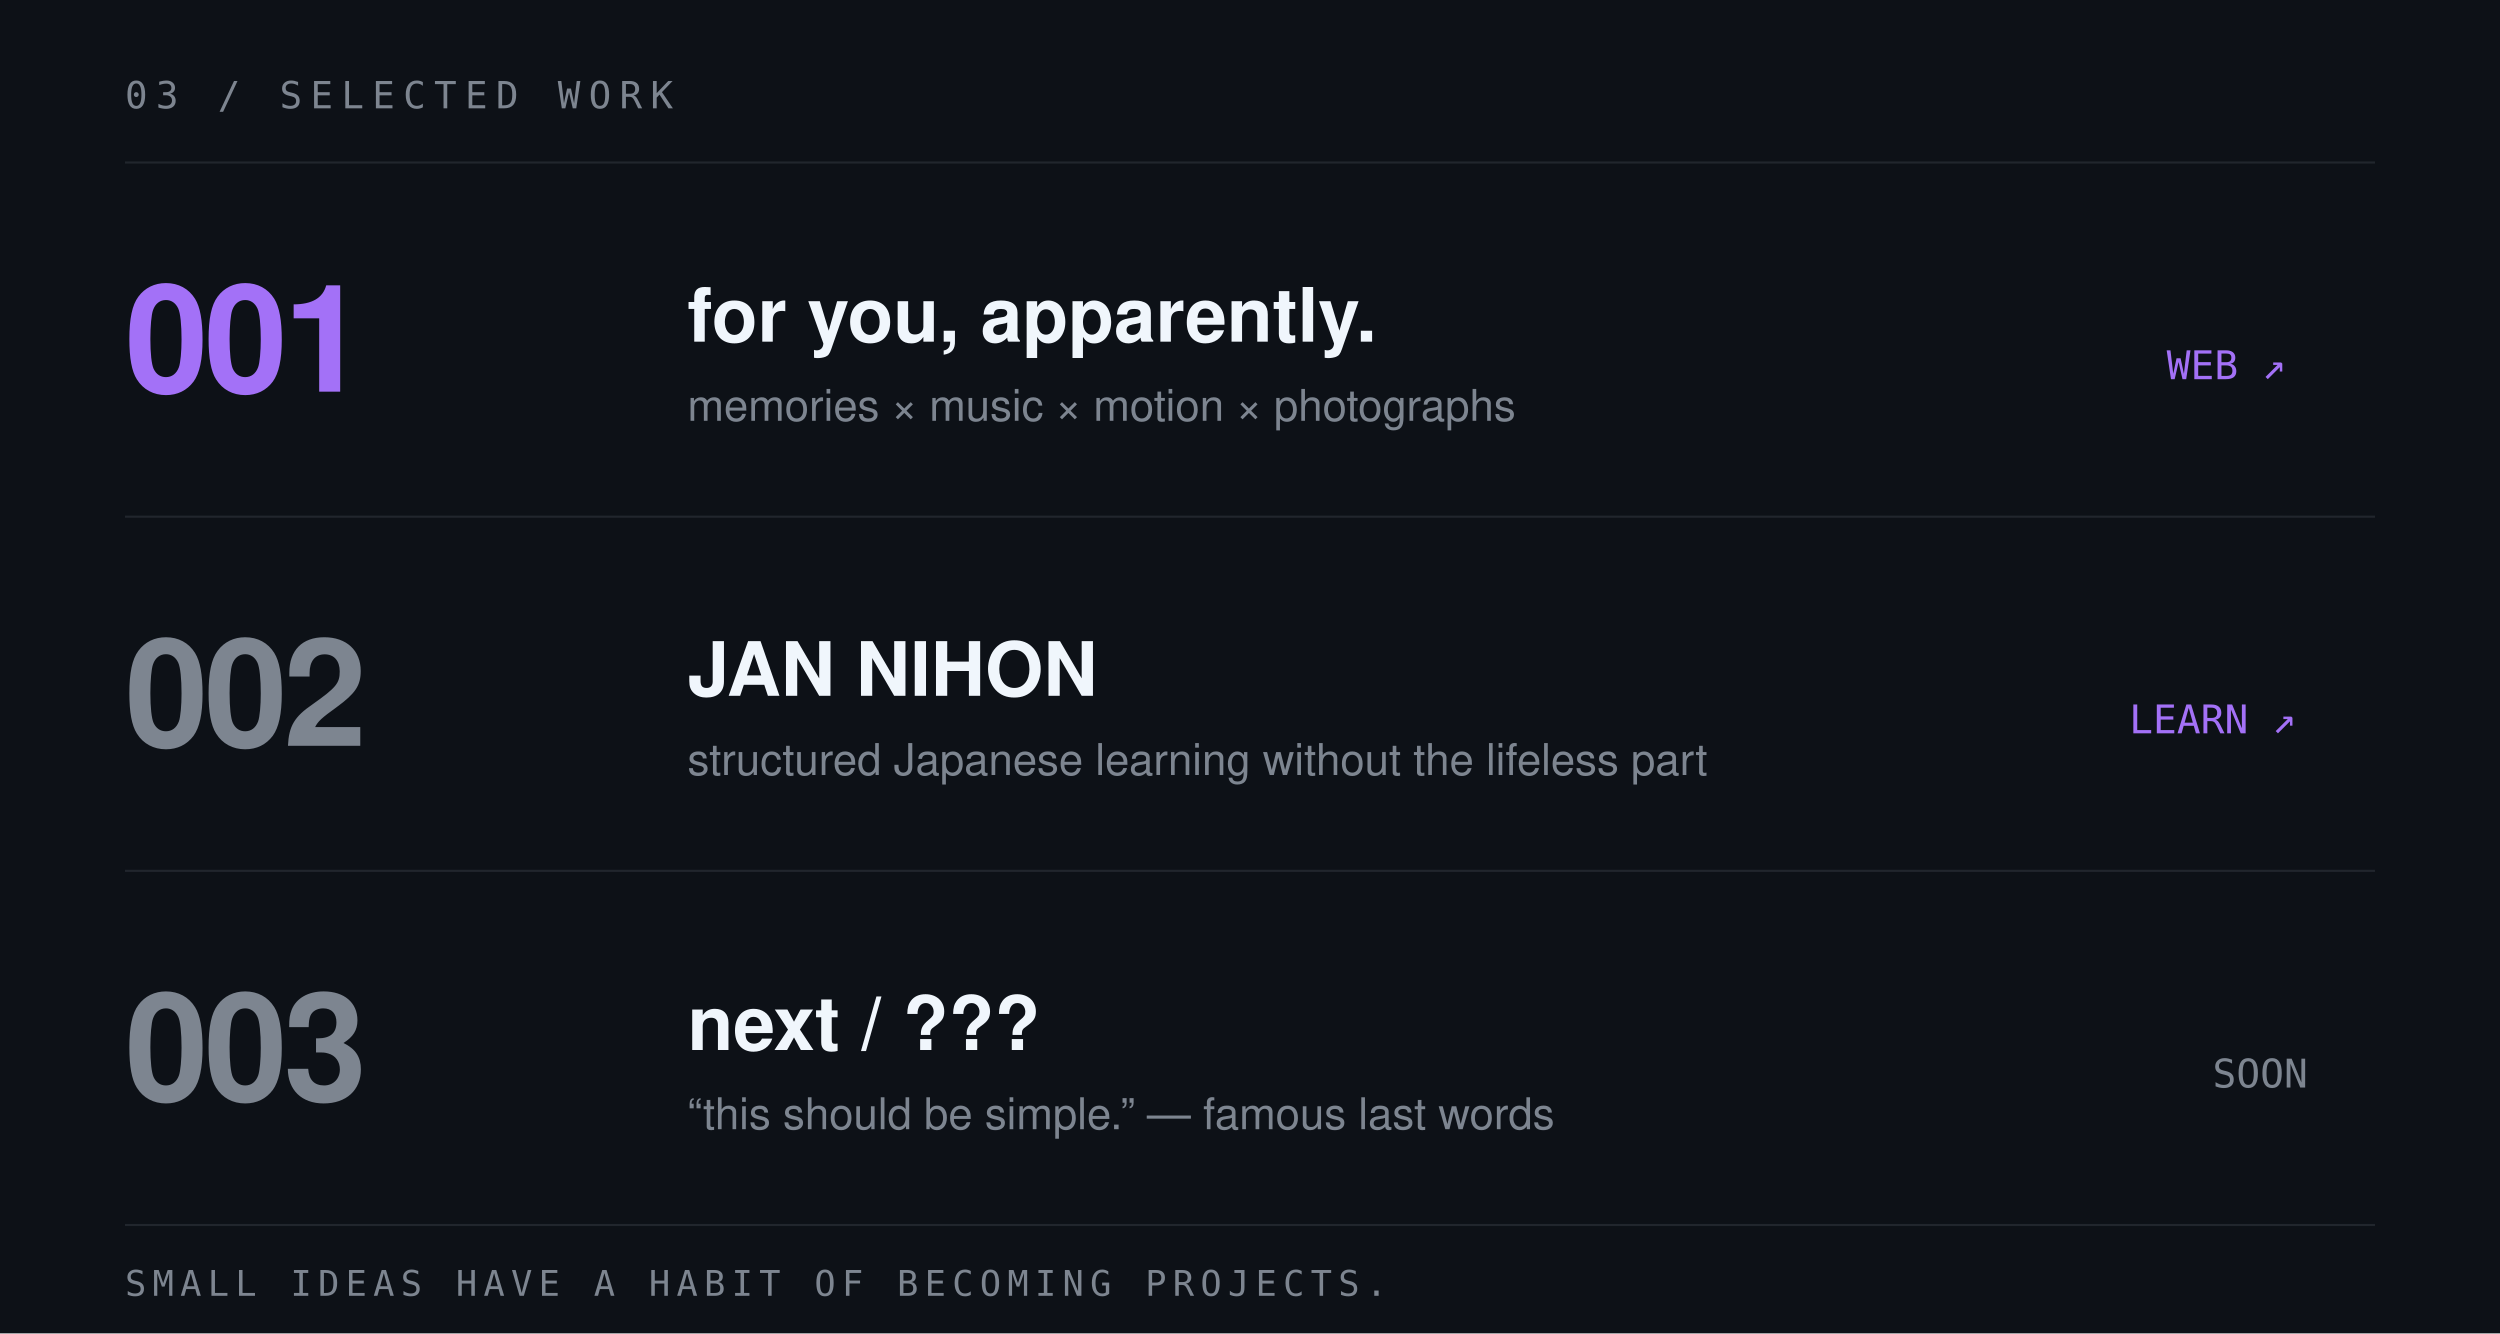
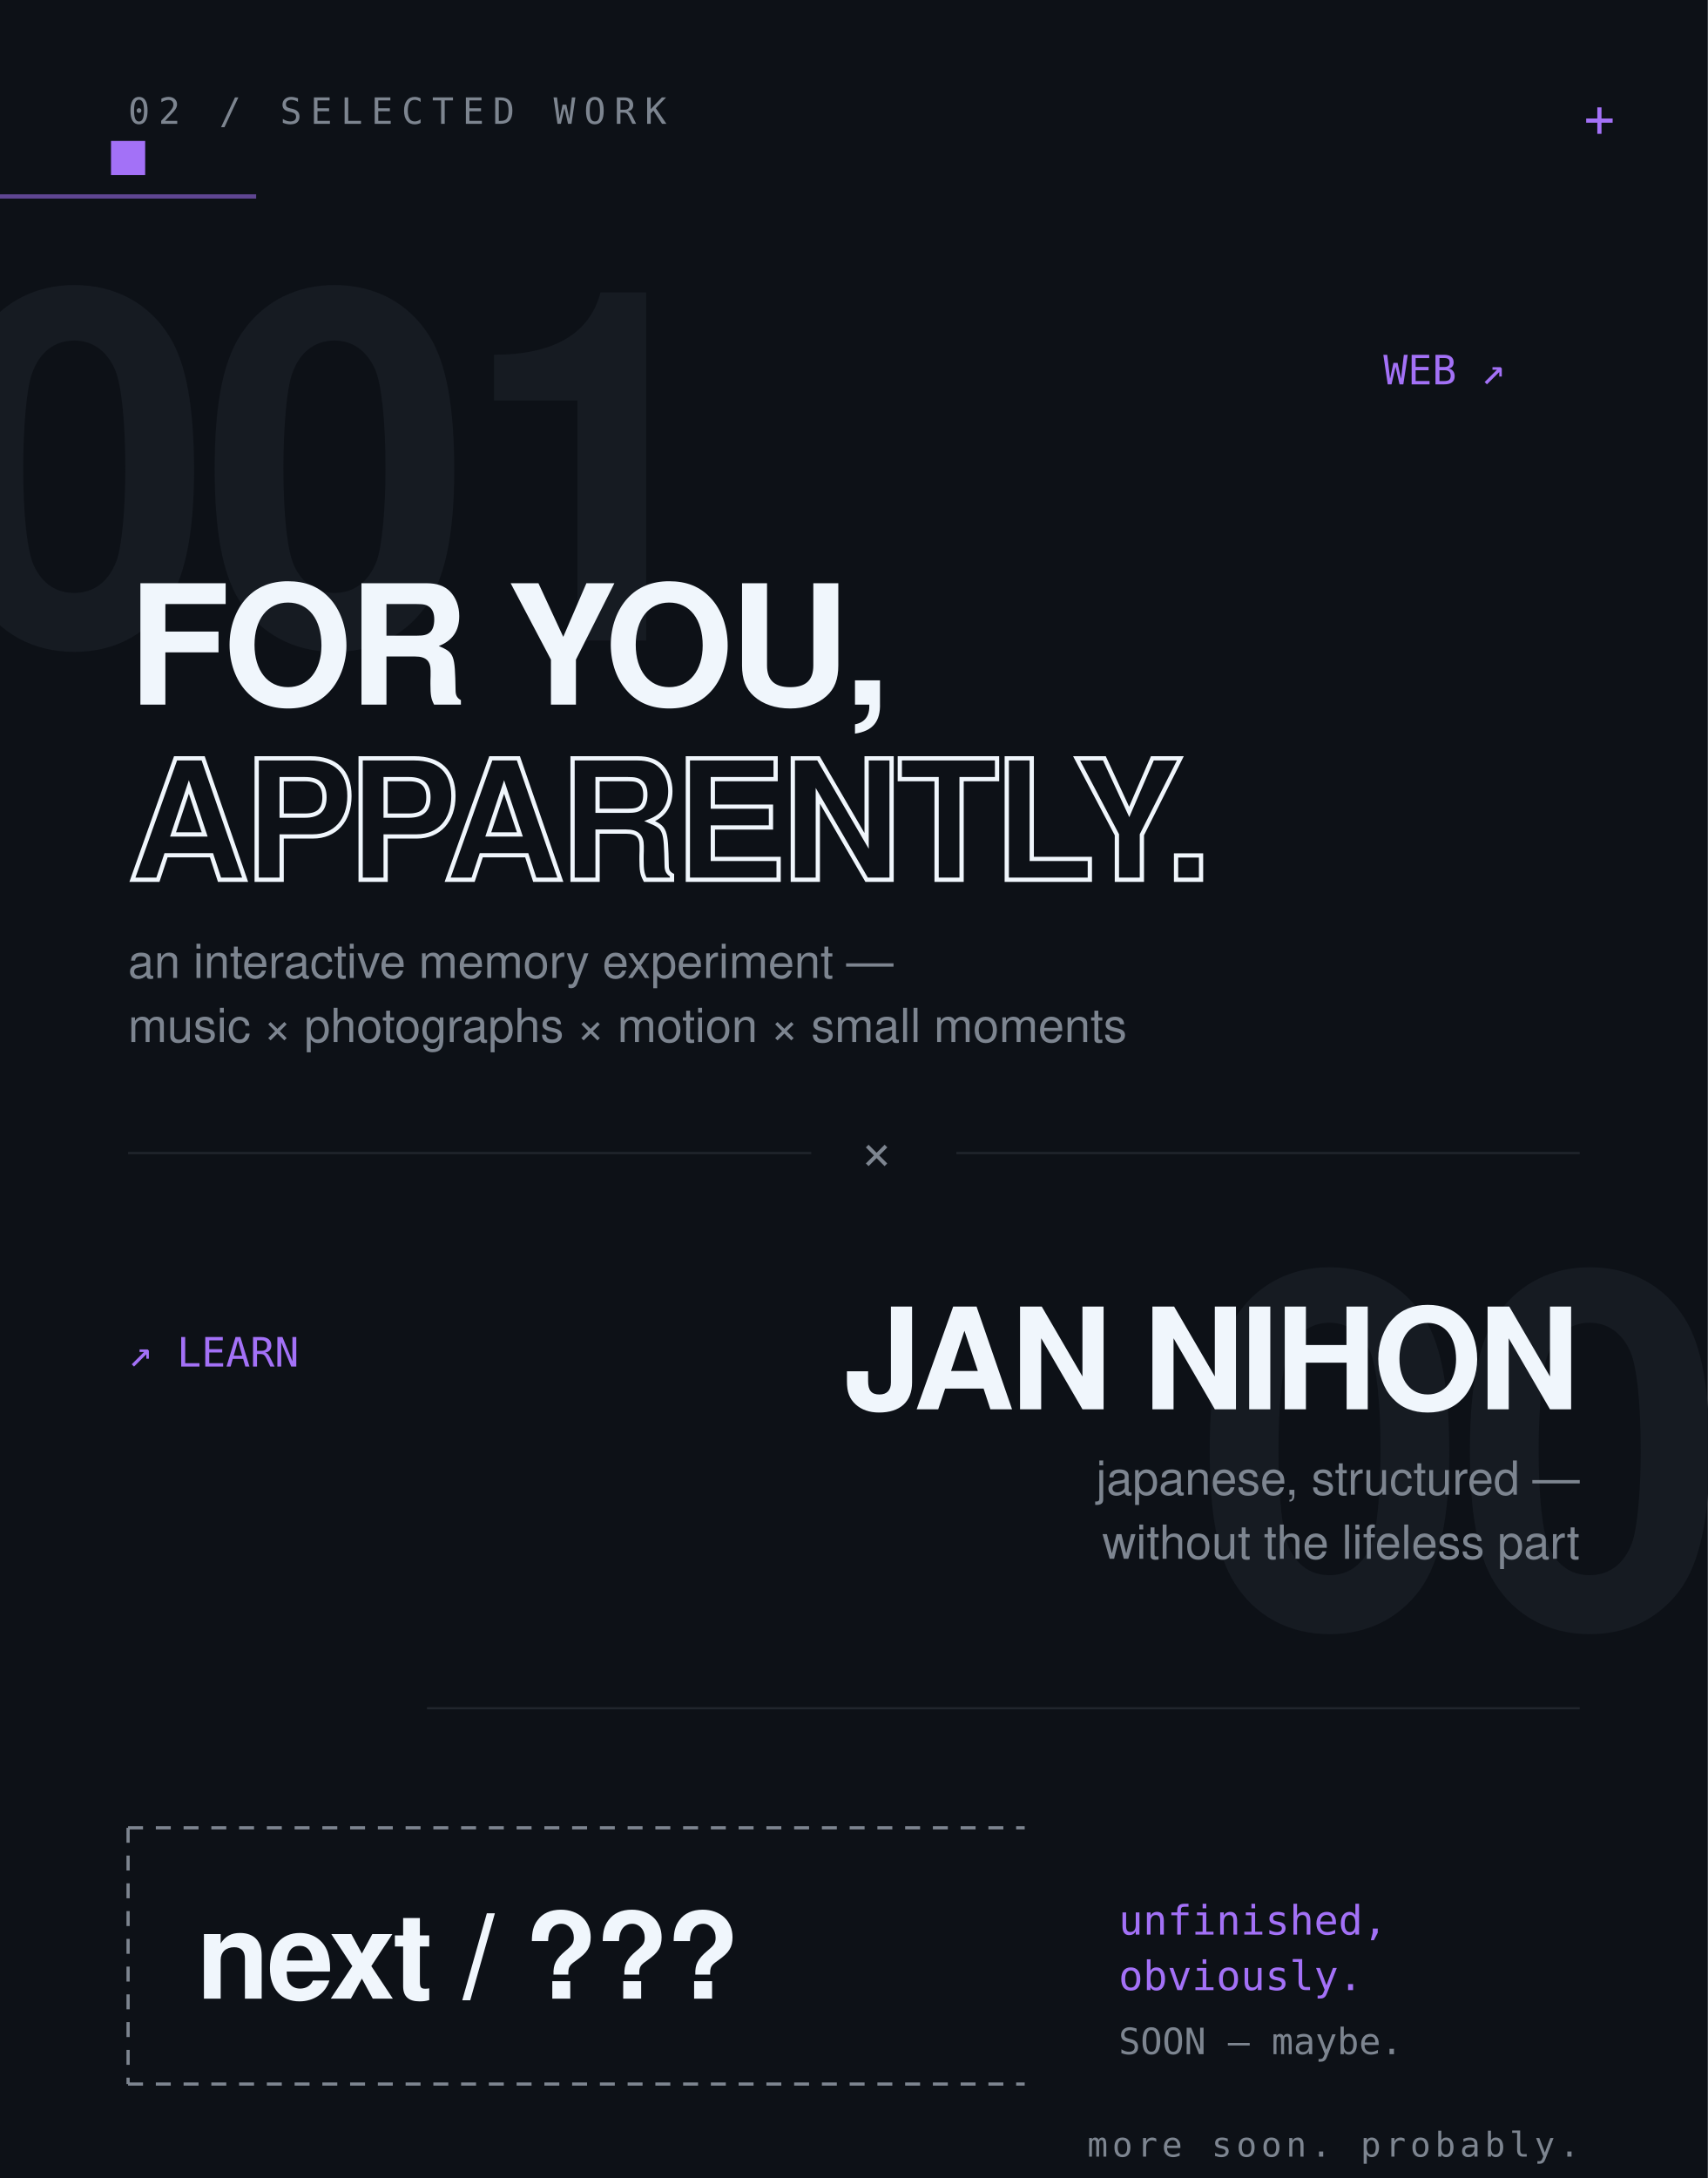
- <svg xmlns="http://www.w3.org/2000/svg" viewBox="0 0 1200 640" width="100%" role="img" aria-label="Selected work: three project entries">
+ <svg xmlns="http://www.w3.org/2000/svg" viewBox="0 0 800 1020" width="100%" role="img" aria-label="Selected work: for you apparently, Jan Nihon, and an unfinished next project.">
  <style>
    .bg{fill:#0D1117}.tx{fill:#F0F6FC}.sc{fill:#7D8590}.ac{fill:#A371F7}
-     .rl{stroke:#21262D}.mono{font-family:ui-monospace,SFMono-Regular,SF Mono,Menlo,Consolas,monospace}
+     .gh{fill:#161B22}.ol{fill:none;stroke:#F0F6FC;stroke-width:2}
+     .rl{stroke:#21262D}.dl{stroke:#7D8590}
+     .mono{font-family:ui-monospace,SFMono-Regular,SF Mono,Menlo,Consolas,monospace}
    .sans{font-family:-apple-system,BlinkMacSystemFont,Segoe UI,Helvetica,Arial,sans-serif}
-     @keyframes rise{from{opacity:0;transform:translateY(14px)}to{opacity:1;transform:none}}
-     @keyframes nudge{0%,100%{transform:translate(0,0)}50%{transform:translate(6px,-6px)}}
-     .rise{animation:rise .9s ease backwards}
-     .rise2{animation:rise .9s ease .12s backwards}
-     .rise3{animation:rise .9s ease .24s backwards}
-     .nudge{animation:nudge 3.2s ease-in-out infinite}
+     @keyframes blink{0%,49%{opacity:1}50%,100%{opacity:0}}
+     @keyframes travel{from{transform:translateX(-120px)}to{transform:translateX(800px)}}
+     .blink{animation:blink 1.1s steps(1) infinite}
+     .travel{animation:travel 7s linear infinite}
    @media (prefers-reduced-motion: reduce){*{animation:none!important}}
    @media (prefers-color-scheme: light){
-       .bg{fill:#FFFFFF}.tx{fill:#1F2328}.sc{fill:#59636E}.rl{stroke:#D0D7DE}
+       .bg{fill:#FFFFFF}.tx{fill:#1F2328}.sc{fill:#59636E}.gh{fill:#EAECEF}.ol{stroke:#1F2328}.rl{stroke:#D0D7DE}
    }
  </style>
-   <rect class="bg" width="1200" height="640" />
-   <text class="mono sc" x="60" y="52" font-size="18" letter-spacing="4">03 / SELECTED WORK</text>
-   <line class="rl" x1="60" y1="78" x2="1140" y2="78" stroke-width="1" />
-   <g class="rise">
-     <text class="sans ac" x="60" y="188" font-size="72" font-weight="800" letter-spacing="-2">001</text>
-     <text class="sans tx" x="330" y="164" font-size="36" font-weight="800">for you, apparently.</text>
-     <text class="sans sc" x="330" y="202" font-size="21">memories × music × motion × photographs</text>
-     <text class="mono ac nudge" x="1040" y="182" font-size="19">WEB ↗</text>
+   <rect class="bg" width="800" height="1020" />
+   <text class="mono sc" x="60" y="58" font-size="17" letter-spacing="4">02 / SELECTED WORK</text>
+   <text class="mono ac blink" x="742" y="64" font-size="24">+</text>
+   <g transform="translate(0,92)">
+     <g class="travel">
+       <line x1="0" y1="0" x2="120" y2="0" stroke-width="2" opacity=".55" stroke="#A371F7" />
+       <rect x="52" y="-26" width="16" height="16" fill="#A371F7" />
+     </g>
  </g>
-   <line class="rl" x1="60" y1="248" x2="1140" y2="248" stroke-width="1" />
-   <g class="rise2">
-     <text class="sans sc" x="60" y="358" font-size="72" font-weight="800" letter-spacing="-2">002</text>
-     <text class="sans tx" x="330" y="334" font-size="36" font-weight="800">JAN NIHON</text>
-     <text class="sans sc" x="330" y="372" font-size="21">structured Japanese learning without the lifeless part</text>
-     <text class="mono ac nudge" x="1022" y="352" font-size="19">LEARN ↗</text>
-   </g>
-   <line class="rl" x1="60" y1="418" x2="1140" y2="418" stroke-width="1" />
-   <g class="rise3">
-     <text class="sans sc" x="60" y="528" font-size="72" font-weight="800" letter-spacing="-2">003</text>
-     <text class="sans tx" x="330" y="504" font-size="36" font-weight="800">next / ???</text>
-     <text class="sans sc" x="330" y="542" font-size="21">“this should be simple.” — famous last words</text>
-     <text class="mono sc" x="1062" y="522" font-size="19">SOON</text>
-   </g>
-   <line class="rl" x1="60" y1="588" x2="1140" y2="588" stroke-width="1" />
-   <text class="mono sc" x="60" y="622" font-size="17" letter-spacing="3">SMALL IDEAS HAVE A HABIT OF BECOMING PROJECTS.</text>
+   <text class="sans gh" x="-28" y="300" font-size="230" font-weight="800" letter-spacing="-6">001</text>
+   <text class="mono ac" x="648" y="180" font-size="19">WEB ↗</text>
+   <text class="sans tx" x="60" y="330" font-size="78" font-weight="800" letter-spacing="-2">FOR YOU,</text>
+   <text class="sans ol" x="60" y="412" font-size="78" font-weight="800" letter-spacing="-2">APPARENTLY.</text>
+   <text class="sans sc" x="60" y="458" font-size="22">an interactive memory experiment —</text>
+   <text class="sans sc" x="60" y="488" font-size="22">music × photographs × motion × small moments</text>
+   <line class="rl" x1="60" y1="540" x2="380" y2="540" stroke-width="1" />
+   <text class="mono sc" x="404" y="548" font-size="22">×</text>
+   <line class="rl" x1="448" y1="540" x2="740" y2="540" stroke-width="1" />
+   <text class="sans gh" x="560" y="760" font-size="230" font-weight="800" letter-spacing="-6">002</text>
+   <text class="mono ac" x="60" y="640" font-size="19">↗ LEARN</text>
+   <text class="sans tx" x="740" y="660" font-size="66" font-weight="800" letter-spacing="-2" text-anchor="end">JAN NIHON</text>
+   <text class="sans sc" x="740" y="700" font-size="22" text-anchor="end">japanese, structured —</text>
+   <text class="sans sc" x="740" y="730" font-size="22" text-anchor="end">without the lifeless part</text>
+   <line class="rl" x1="200" y1="800" x2="740" y2="800" stroke-width="1" />
+   <line class="dl" x1="60" y1="856" x2="480" y2="856" stroke-width="1.5" stroke-dasharray="7 6" />
+   <line class="dl" x1="60" y1="856" x2="60" y2="976" stroke-width="1.5" stroke-dasharray="7 6" />
+   <line class="dl" x1="60" y1="976" x2="480" y2="976" stroke-width="1.5" stroke-dasharray="7 6" />
+   <text class="sans tx" x="92" y="936" font-size="56" font-weight="800" letter-spacing="-1">next / ???</text>
+   <text class="mono ac" x="524" y="906" font-size="19">unfinished,</text>
+   <text class="mono ac" x="524" y="932" font-size="19">obviously.</text>
+   <text class="mono sc" x="524" y="962" font-size="17">SOON — maybe.</text>
+   <text class="mono sc" x="740" y="1010" font-size="16" letter-spacing="2" text-anchor="end">more soon. probably.</text>
</svg>
